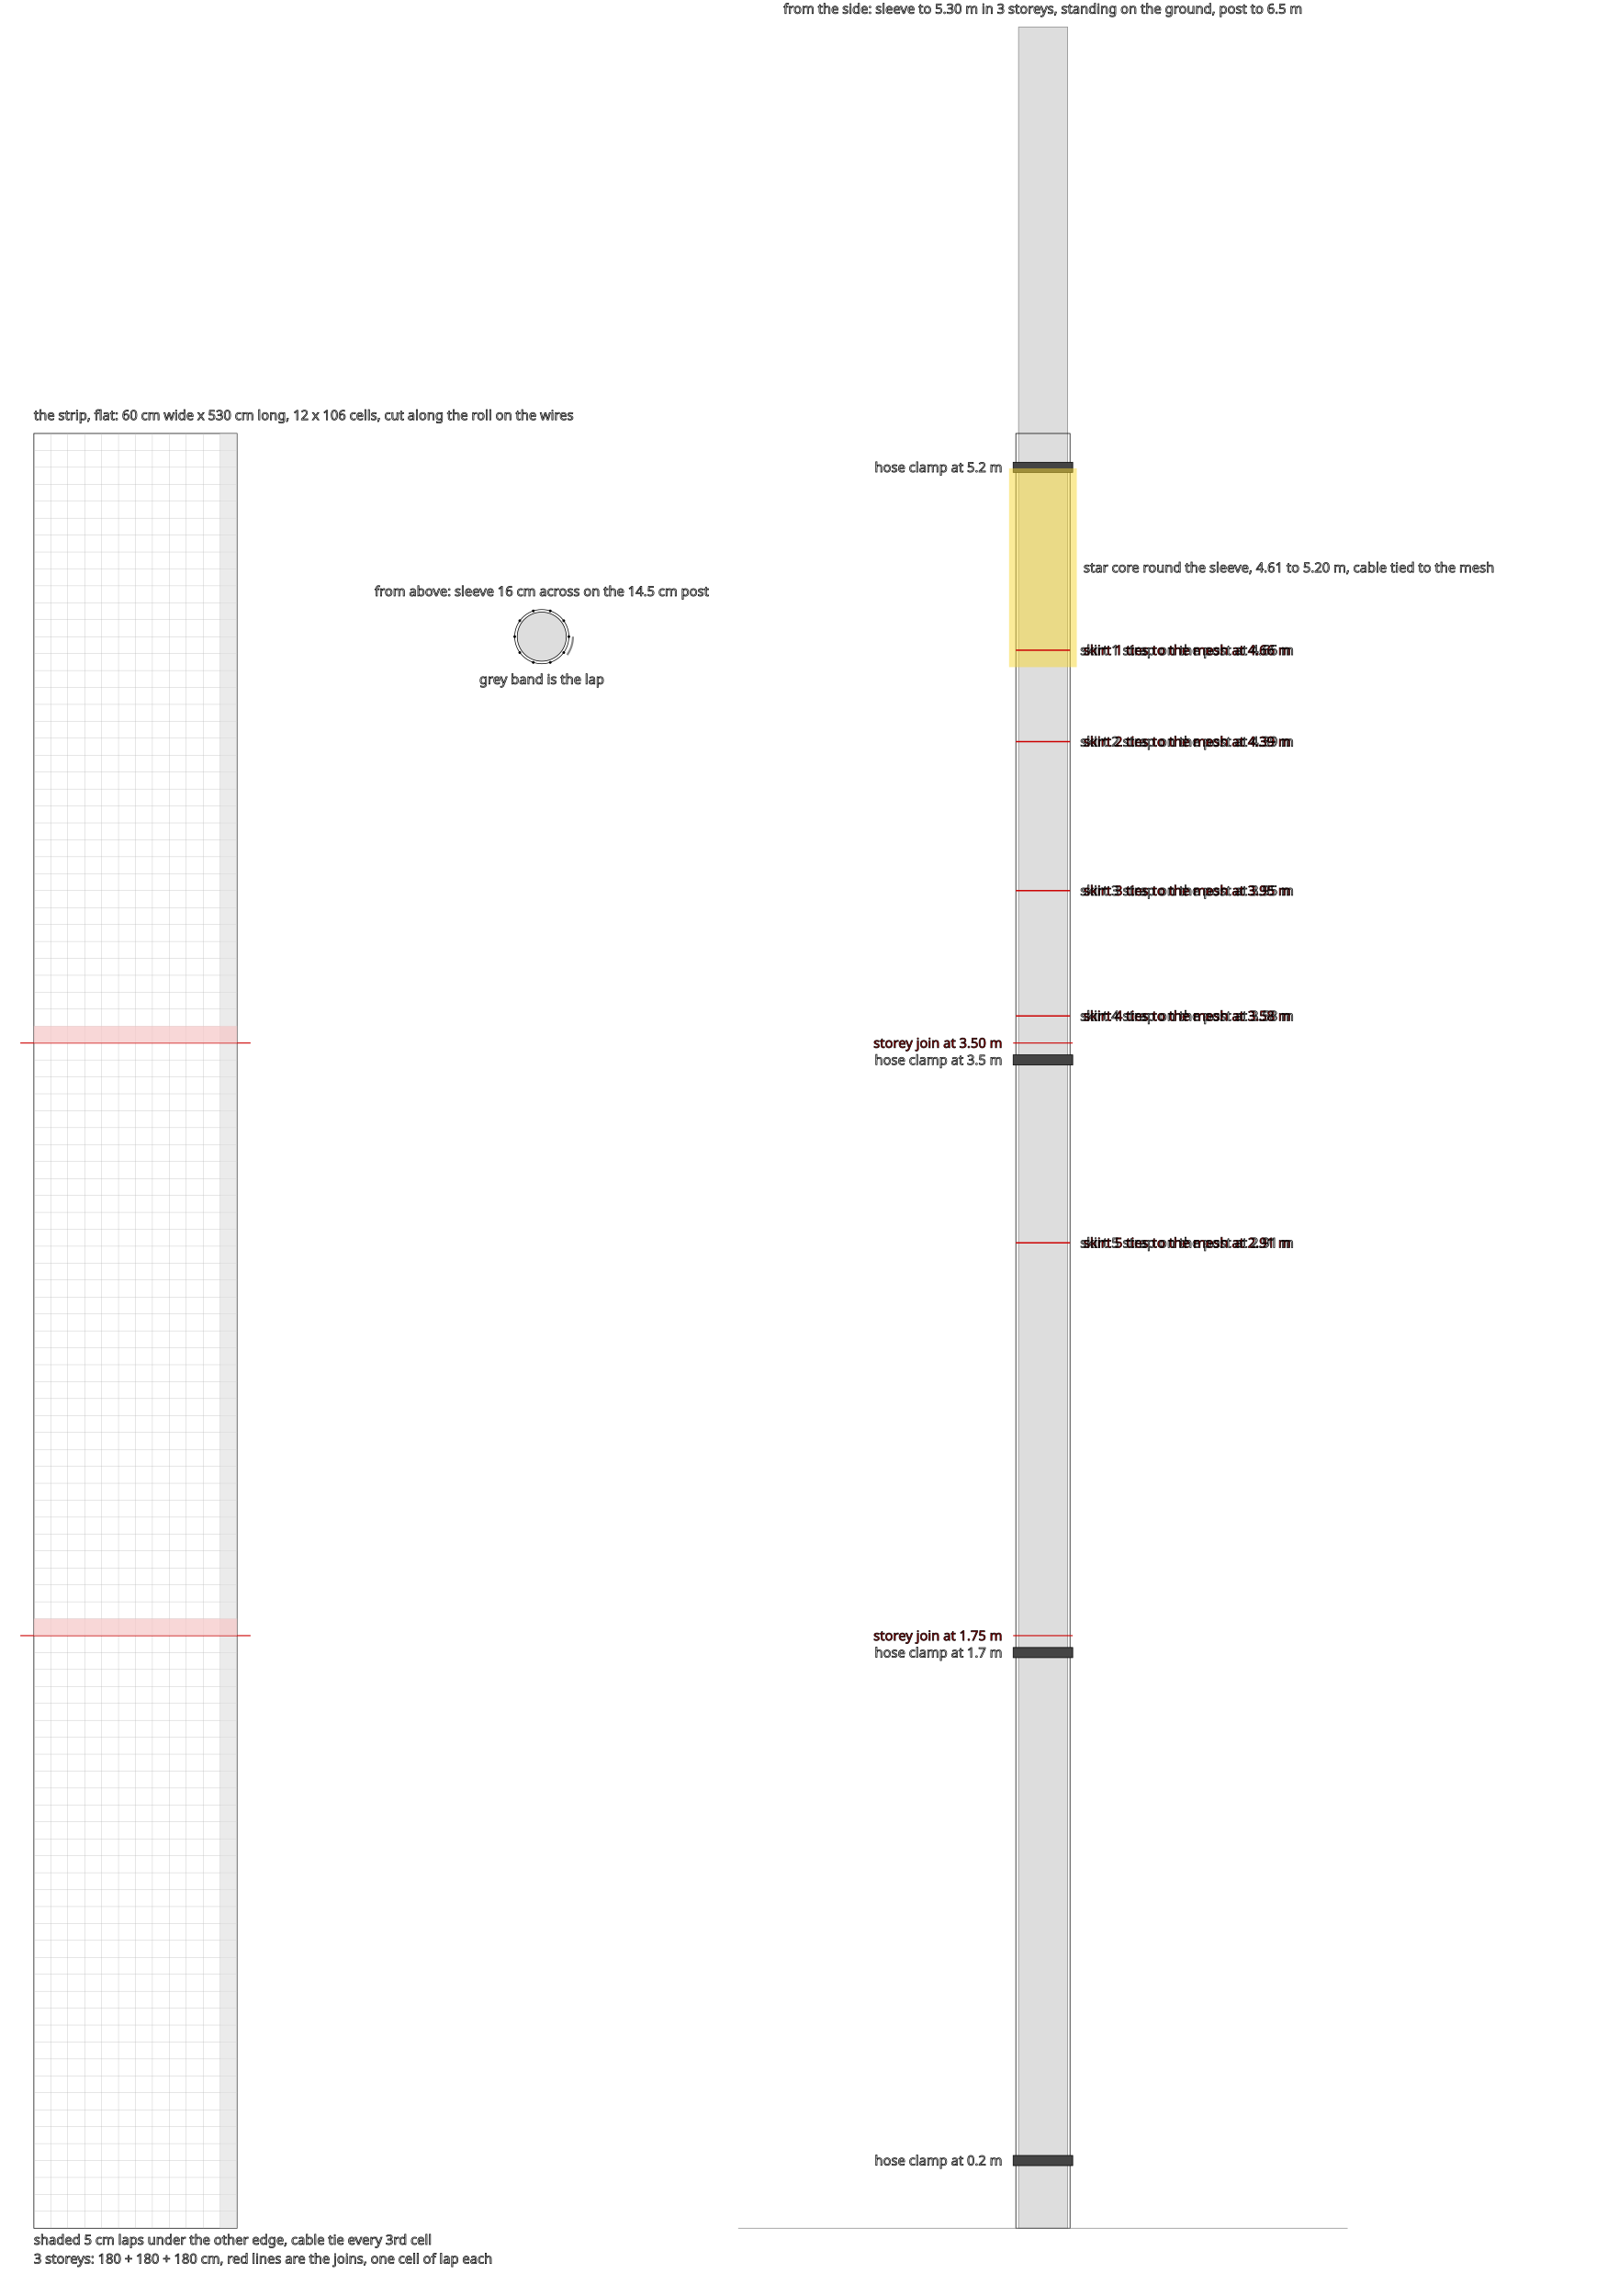
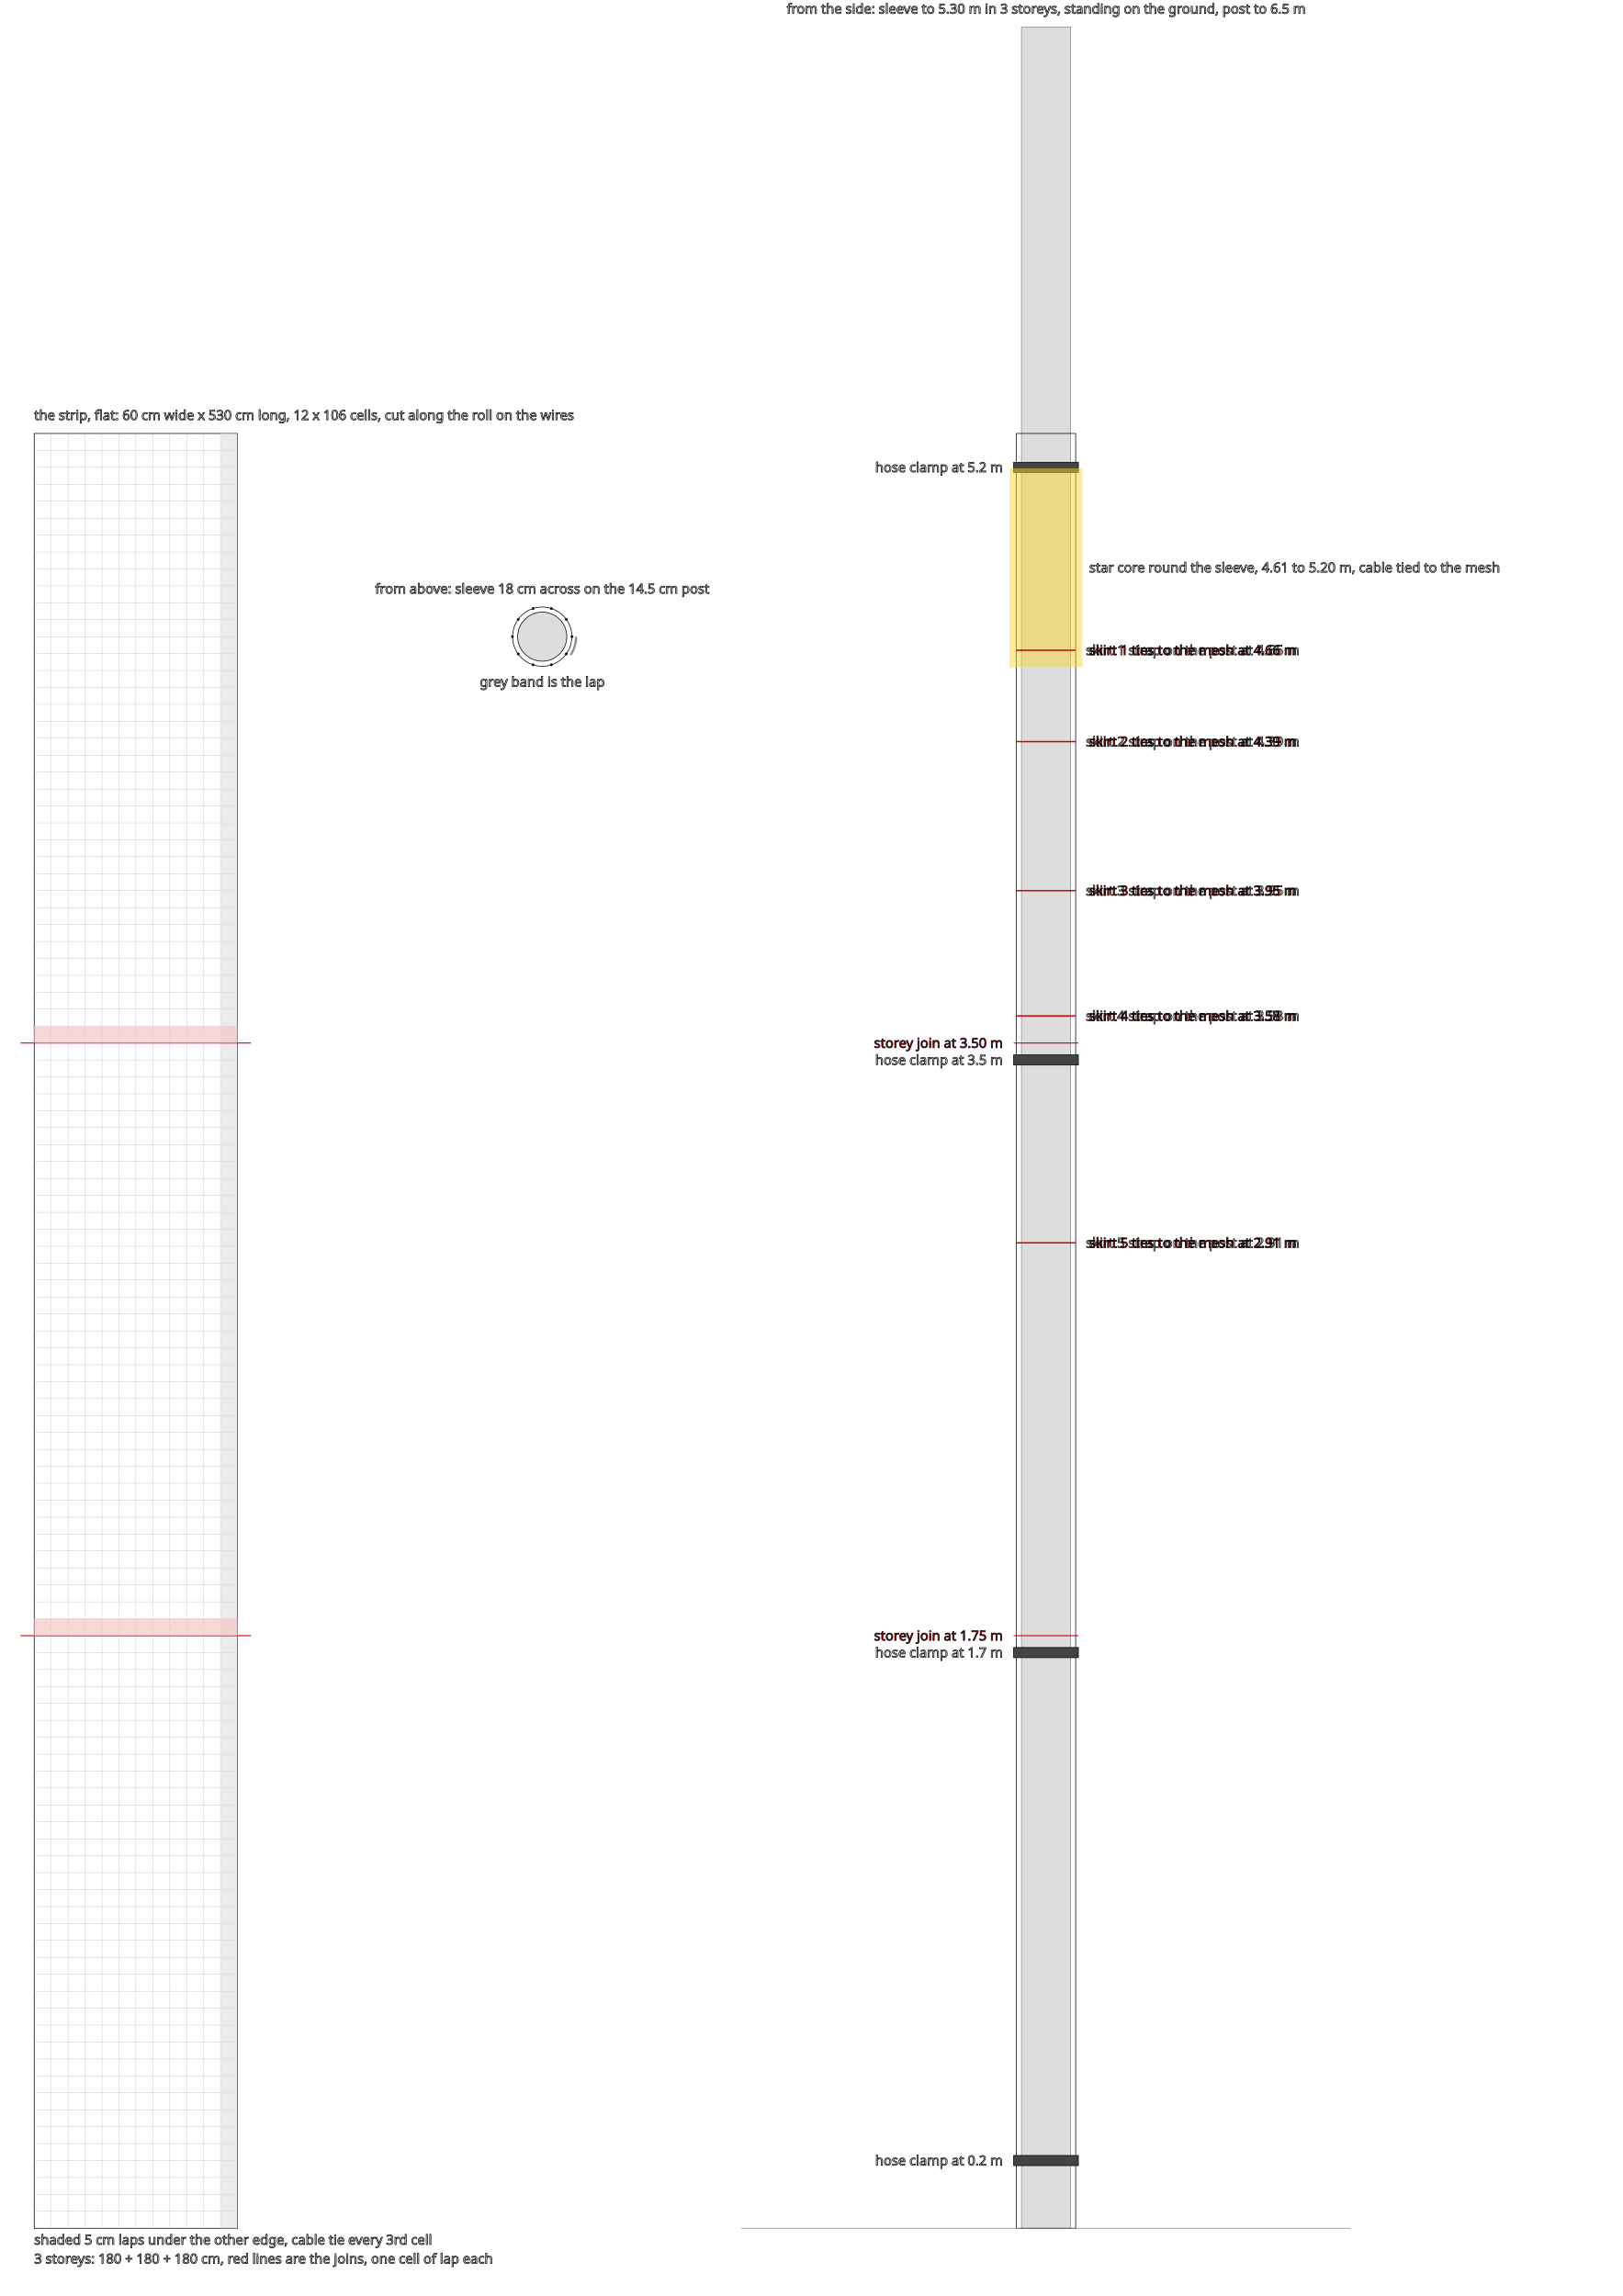
- <svg xmlns="http://www.w3.org/2000/svg" viewBox="-100 -1280 4780 6780" width="478mm" height="678mm">
+ <svg xmlns="http://www.w3.org/2000/svg" viewBox="-100 -1280 4788 6780" width="479mm" height="678mm">
  <g fill="none" stroke="#000" stroke-width="2" font-family="sans-serif" font-size="40">
    <rect x="0" y="0" width="600" height="5300" />
    <line x1="50" y1="0" x2="50" y2="5300" stroke="#bbb" stroke-width="1" />
    <line x1="100" y1="0" x2="100" y2="5300" stroke="#bbb" stroke-width="1" />
    <line x1="150" y1="0" x2="150" y2="5300" stroke="#bbb" stroke-width="1" />
    <line x1="200" y1="0" x2="200" y2="5300" stroke="#bbb" stroke-width="1" />
    <line x1="250" y1="0" x2="250" y2="5300" stroke="#bbb" stroke-width="1" />
    <line x1="300" y1="0" x2="300" y2="5300" stroke="#bbb" stroke-width="1" />
    <line x1="350" y1="0" x2="350" y2="5300" stroke="#bbb" stroke-width="1" />
    <line x1="400" y1="0" x2="400" y2="5300" stroke="#bbb" stroke-width="1" />
    <line x1="450" y1="0" x2="450" y2="5300" stroke="#bbb" stroke-width="1" />
    <line x1="500" y1="0" x2="500" y2="5300" stroke="#bbb" stroke-width="1" />
    <line x1="550" y1="0" x2="550" y2="5300" stroke="#bbb" stroke-width="1" />
    <line x1="0" y1="50" x2="600" y2="50" stroke="#bbb" stroke-width="1" />
    <line x1="0" y1="100" x2="600" y2="100" stroke="#bbb" stroke-width="1" />
    <line x1="0" y1="150" x2="600" y2="150" stroke="#bbb" stroke-width="1" />
    <line x1="0" y1="200" x2="600" y2="200" stroke="#bbb" stroke-width="1" />
    <line x1="0" y1="250" x2="600" y2="250" stroke="#bbb" stroke-width="1" />
    <line x1="0" y1="300" x2="600" y2="300" stroke="#bbb" stroke-width="1" />
    <line x1="0" y1="350" x2="600" y2="350" stroke="#bbb" stroke-width="1" />
    <line x1="0" y1="400" x2="600" y2="400" stroke="#bbb" stroke-width="1" />
    <line x1="0" y1="450" x2="600" y2="450" stroke="#bbb" stroke-width="1" />
    <line x1="0" y1="500" x2="600" y2="500" stroke="#bbb" stroke-width="1" />
    <line x1="0" y1="550" x2="600" y2="550" stroke="#bbb" stroke-width="1" />
    <line x1="0" y1="600" x2="600" y2="600" stroke="#bbb" stroke-width="1" />
    <line x1="0" y1="650" x2="600" y2="650" stroke="#bbb" stroke-width="1" />
    <line x1="0" y1="700" x2="600" y2="700" stroke="#bbb" stroke-width="1" />
    <line x1="0" y1="750" x2="600" y2="750" stroke="#bbb" stroke-width="1" />
    <line x1="0" y1="800" x2="600" y2="800" stroke="#bbb" stroke-width="1" />
    <line x1="0" y1="850" x2="600" y2="850" stroke="#bbb" stroke-width="1" />
    <line x1="0" y1="900" x2="600" y2="900" stroke="#bbb" stroke-width="1" />
    <line x1="0" y1="950" x2="600" y2="950" stroke="#bbb" stroke-width="1" />
    <line x1="0" y1="1000" x2="600" y2="1000" stroke="#bbb" stroke-width="1" />
    <line x1="0" y1="1050" x2="600" y2="1050" stroke="#bbb" stroke-width="1" />
    <line x1="0" y1="1100" x2="600" y2="1100" stroke="#bbb" stroke-width="1" />
    <line x1="0" y1="1150" x2="600" y2="1150" stroke="#bbb" stroke-width="1" />
    <line x1="0" y1="1200" x2="600" y2="1200" stroke="#bbb" stroke-width="1" />
    <line x1="0" y1="1250" x2="600" y2="1250" stroke="#bbb" stroke-width="1" />
    <line x1="0" y1="1300" x2="600" y2="1300" stroke="#bbb" stroke-width="1" />
    <line x1="0" y1="1350" x2="600" y2="1350" stroke="#bbb" stroke-width="1" />
    <line x1="0" y1="1400" x2="600" y2="1400" stroke="#bbb" stroke-width="1" />
    <line x1="0" y1="1450" x2="600" y2="1450" stroke="#bbb" stroke-width="1" />
    <line x1="0" y1="1500" x2="600" y2="1500" stroke="#bbb" stroke-width="1" />
    <line x1="0" y1="1550" x2="600" y2="1550" stroke="#bbb" stroke-width="1" />
    <line x1="0" y1="1600" x2="600" y2="1600" stroke="#bbb" stroke-width="1" />
    <line x1="0" y1="1650" x2="600" y2="1650" stroke="#bbb" stroke-width="1" />
    <line x1="0" y1="1700" x2="600" y2="1700" stroke="#bbb" stroke-width="1" />
    <line x1="0" y1="1750" x2="600" y2="1750" stroke="#bbb" stroke-width="1" />
    <line x1="0" y1="1800" x2="600" y2="1800" stroke="#bbb" stroke-width="1" />
    <line x1="0" y1="1850" x2="600" y2="1850" stroke="#bbb" stroke-width="1" />
    <line x1="0" y1="1900" x2="600" y2="1900" stroke="#bbb" stroke-width="1" />
    <line x1="0" y1="1950" x2="600" y2="1950" stroke="#bbb" stroke-width="1" />
    <line x1="0" y1="2000" x2="600" y2="2000" stroke="#bbb" stroke-width="1" />
    <line x1="0" y1="2050" x2="600" y2="2050" stroke="#bbb" stroke-width="1" />
    <line x1="0" y1="2100" x2="600" y2="2100" stroke="#bbb" stroke-width="1" />
    <line x1="0" y1="2150" x2="600" y2="2150" stroke="#bbb" stroke-width="1" />
    <line x1="0" y1="2200" x2="600" y2="2200" stroke="#bbb" stroke-width="1" />
    <line x1="0" y1="2250" x2="600" y2="2250" stroke="#bbb" stroke-width="1" />
    <line x1="0" y1="2300" x2="600" y2="2300" stroke="#bbb" stroke-width="1" />
    <line x1="0" y1="2350" x2="600" y2="2350" stroke="#bbb" stroke-width="1" />
    <line x1="0" y1="2400" x2="600" y2="2400" stroke="#bbb" stroke-width="1" />
    <line x1="0" y1="2450" x2="600" y2="2450" stroke="#bbb" stroke-width="1" />
    <line x1="0" y1="2500" x2="600" y2="2500" stroke="#bbb" stroke-width="1" />
    <line x1="0" y1="2550" x2="600" y2="2550" stroke="#bbb" stroke-width="1" />
    <line x1="0" y1="2600" x2="600" y2="2600" stroke="#bbb" stroke-width="1" />
    <line x1="0" y1="2650" x2="600" y2="2650" stroke="#bbb" stroke-width="1" />
    <line x1="0" y1="2700" x2="600" y2="2700" stroke="#bbb" stroke-width="1" />
    <line x1="0" y1="2750" x2="600" y2="2750" stroke="#bbb" stroke-width="1" />
    <line x1="0" y1="2800" x2="600" y2="2800" stroke="#bbb" stroke-width="1" />
    <line x1="0" y1="2850" x2="600" y2="2850" stroke="#bbb" stroke-width="1" />
    <line x1="0" y1="2900" x2="600" y2="2900" stroke="#bbb" stroke-width="1" />
    <line x1="0" y1="2950" x2="600" y2="2950" stroke="#bbb" stroke-width="1" />
    <line x1="0" y1="3000" x2="600" y2="3000" stroke="#bbb" stroke-width="1" />
    <line x1="0" y1="3050" x2="600" y2="3050" stroke="#bbb" stroke-width="1" />
    <line x1="0" y1="3100" x2="600" y2="3100" stroke="#bbb" stroke-width="1" />
    <line x1="0" y1="3150" x2="600" y2="3150" stroke="#bbb" stroke-width="1" />
    <line x1="0" y1="3200" x2="600" y2="3200" stroke="#bbb" stroke-width="1" />
    <line x1="0" y1="3250" x2="600" y2="3250" stroke="#bbb" stroke-width="1" />
    <line x1="0" y1="3300" x2="600" y2="3300" stroke="#bbb" stroke-width="1" />
    <line x1="0" y1="3350" x2="600" y2="3350" stroke="#bbb" stroke-width="1" />
    <line x1="0" y1="3400" x2="600" y2="3400" stroke="#bbb" stroke-width="1" />
    <line x1="0" y1="3450" x2="600" y2="3450" stroke="#bbb" stroke-width="1" />
    <line x1="0" y1="3500" x2="600" y2="3500" stroke="#bbb" stroke-width="1" />
    <line x1="0" y1="3550" x2="600" y2="3550" stroke="#bbb" stroke-width="1" />
    <line x1="0" y1="3600" x2="600" y2="3600" stroke="#bbb" stroke-width="1" />
    <line x1="0" y1="3650" x2="600" y2="3650" stroke="#bbb" stroke-width="1" />
    <line x1="0" y1="3700" x2="600" y2="3700" stroke="#bbb" stroke-width="1" />
    <line x1="0" y1="3750" x2="600" y2="3750" stroke="#bbb" stroke-width="1" />
    <line x1="0" y1="3800" x2="600" y2="3800" stroke="#bbb" stroke-width="1" />
    <line x1="0" y1="3850" x2="600" y2="3850" stroke="#bbb" stroke-width="1" />
    <line x1="0" y1="3900" x2="600" y2="3900" stroke="#bbb" stroke-width="1" />
    <line x1="0" y1="3950" x2="600" y2="3950" stroke="#bbb" stroke-width="1" />
    <line x1="0" y1="4000" x2="600" y2="4000" stroke="#bbb" stroke-width="1" />
    <line x1="0" y1="4050" x2="600" y2="4050" stroke="#bbb" stroke-width="1" />
    <line x1="0" y1="4100" x2="600" y2="4100" stroke="#bbb" stroke-width="1" />
    <line x1="0" y1="4150" x2="600" y2="4150" stroke="#bbb" stroke-width="1" />
    <line x1="0" y1="4200" x2="600" y2="4200" stroke="#bbb" stroke-width="1" />
    <line x1="0" y1="4250" x2="600" y2="4250" stroke="#bbb" stroke-width="1" />
    <line x1="0" y1="4300" x2="600" y2="4300" stroke="#bbb" stroke-width="1" />
    <line x1="0" y1="4350" x2="600" y2="4350" stroke="#bbb" stroke-width="1" />
    <line x1="0" y1="4400" x2="600" y2="4400" stroke="#bbb" stroke-width="1" />
    <line x1="0" y1="4450" x2="600" y2="4450" stroke="#bbb" stroke-width="1" />
    <line x1="0" y1="4500" x2="600" y2="4500" stroke="#bbb" stroke-width="1" />
    <line x1="0" y1="4550" x2="600" y2="4550" stroke="#bbb" stroke-width="1" />
    <line x1="0" y1="4600" x2="600" y2="4600" stroke="#bbb" stroke-width="1" />
    <line x1="0" y1="4650" x2="600" y2="4650" stroke="#bbb" stroke-width="1" />
    <line x1="0" y1="4700" x2="600" y2="4700" stroke="#bbb" stroke-width="1" />
    <line x1="0" y1="4750" x2="600" y2="4750" stroke="#bbb" stroke-width="1" />
    <line x1="0" y1="4800" x2="600" y2="4800" stroke="#bbb" stroke-width="1" />
    <line x1="0" y1="4850" x2="600" y2="4850" stroke="#bbb" stroke-width="1" />
    <line x1="0" y1="4900" x2="600" y2="4900" stroke="#bbb" stroke-width="1" />
    <line x1="0" y1="4950" x2="600" y2="4950" stroke="#bbb" stroke-width="1" />
    <line x1="0" y1="5000" x2="600" y2="5000" stroke="#bbb" stroke-width="1" />
    <line x1="0" y1="5050" x2="600" y2="5050" stroke="#bbb" stroke-width="1" />
    <line x1="0" y1="5100" x2="600" y2="5100" stroke="#bbb" stroke-width="1" />
    <line x1="0" y1="5150" x2="600" y2="5150" stroke="#bbb" stroke-width="1" />
    <line x1="0" y1="5200" x2="600" y2="5200" stroke="#bbb" stroke-width="1" />
    <line x1="0" y1="5250" x2="600" y2="5250" stroke="#bbb" stroke-width="1" />
    <rect x="550" y="0" width="50" height="5300" fill="#ddd" fill-opacity="0.6" stroke="none" />
    <text x="0" y="-40">the strip, flat: 60 cm wide x 530 cm long, 12 x 106 cells, cut along the roll on the wires</text>
    <line x1="-40" y1="3550" x2="640" y2="3550" stroke="#c00" stroke-width="3" />
    <rect x="0" y="3500" width="600" height="50" fill="#f6c6c6" fill-opacity="0.7" stroke="none" />
    <line x1="-40" y1="1800" x2="640" y2="1800" stroke="#c00" stroke-width="3" />
    <rect x="0" y="1750" width="600" height="50" fill="#f6c6c6" fill-opacity="0.7" stroke="none" />
    <text x="0" y="5348.0">shaded 5 cm laps under the other edge, cable tie every 3rd cell</text>
    <text x="0" y="5404.0">3 storeys: 180 + 180 + 180 cm, red lines are the joins, one cell of lap each</text>
    <circle cx="1500" cy="600" r="72.5" fill="#ddd" />
-     <circle cx="1500" cy="600" r="80.0" />
-     <circle cx="1580" cy="600" r="3" fill="#000" />
-     <circle cx="1565" cy="647" r="3" fill="#000" />
-     <circle cx="1525" cy="676" r="3" fill="#000" />
-     <circle cx="1475" cy="676" r="3" fill="#000" />
-     <circle cx="1435" cy="647" r="3" fill="#000" />
-     <circle cx="1420" cy="600" r="3" fill="#000" />
-     <circle cx="1435" cy="553" r="3" fill="#000" />
-     <circle cx="1475" cy="524" r="3" fill="#000" />
-     <circle cx="1525" cy="524" r="3" fill="#000" />
-     <circle cx="1565" cy="553" r="3" fill="#000" />
-     <path d="M 1592 600 A 92.0 92.0 0 0 1 1575 654" stroke="#888" stroke-width="6" />
-     <text x="1500" y="480.0" text-anchor="middle">from above: sleeve 16 cm across on the 14.5 cm post</text>
-     <text x="1500" y="740.0" text-anchor="middle">grey band is the lap</text>
-     <rect x="2908" y="-1200" width="145" height="6500" fill="#ddd" stroke="#888" />
-     <rect x="2900" y="0" width="160" height="5300" />
-     <line x1="2892" y1="3550" x2="3068" y2="3550" stroke="#c00" stroke-width="3" />
+     <circle cx="1500" cy="600" r="87.5" />
+     <circle cx="1588" cy="600" r="3" fill="#000" />
+     <circle cx="1571" cy="651" r="3" fill="#000" />
+     <circle cx="1527" cy="683" r="3" fill="#000" />
+     <circle cx="1473" cy="683" r="3" fill="#000" />
+     <circle cx="1429" cy="651" r="3" fill="#000" />
+     <circle cx="1412" cy="600" r="3" fill="#000" />
+     <circle cx="1429" cy="549" r="3" fill="#000" />
+     <circle cx="1473" cy="517" r="3" fill="#000" />
+     <circle cx="1527" cy="517" r="3" fill="#000" />
+     <circle cx="1571" cy="549" r="3" fill="#000" />
+     <path d="M 1600 600 A 99.5 99.5 0 0 1 1584 654" stroke="#888" stroke-width="6" />
+     <text x="1500" y="472.5" text-anchor="middle">from above: sleeve 18 cm across on the 14.5 cm post</text>
+     <text x="1500" y="747.5" text-anchor="middle">grey band is the lap</text>
+     <rect x="2915" y="-1200" width="145" height="6500" fill="#ddd" stroke="#888" />
+     <rect x="2900" y="0" width="175" height="5300" />
+     <line x1="2892" y1="3550" x2="3083" y2="3550" stroke="#c00" stroke-width="3" />
    <text x="2860" y="3564" text-anchor="end" fill="#c00">storey join at 1.75 m</text>
-     <line x1="2892" y1="1800" x2="3068" y2="1800" stroke="#c00" stroke-width="3" />
+     <line x1="2892" y1="1800" x2="3083" y2="1800" stroke="#c00" stroke-width="3" />
    <text x="2860" y="1814" text-anchor="end" fill="#c00">storey join at 3.50 m</text>
-     <rect x="2892" y="5085" width="176" height="30" fill="#444" />
+     <rect x="2892" y="5085" width="191" height="30" fill="#444" />
    <text x="2860" y="5114" text-anchor="end">hose clamp at 0.2 m</text>
-     <rect x="2892" y="3585" width="176" height="30" fill="#444" />
+     <rect x="2892" y="3585" width="191" height="30" fill="#444" />
    <text x="2860" y="3614" text-anchor="end">hose clamp at 1.7 m</text>
-     <rect x="2892" y="1835" width="176" height="30" fill="#444" />
+     <rect x="2892" y="1835" width="191" height="30" fill="#444" />
    <text x="2860" y="1864" text-anchor="end">hose clamp at 3.5 m</text>
-     <rect x="2892" y="85" width="176" height="30" fill="#444" />
+     <rect x="2892" y="85" width="191" height="30" fill="#444" />
    <text x="2860" y="114" text-anchor="end">hose clamp at 5.2 m</text>
-     <line x1="2080" y1="5300" x2="3880" y2="5300" stroke="#888" />
-     <rect x="2880" y="103" width="200" height="587" fill="#f9d933" fill-opacity="0.5" stroke="none" />
-     <text x="3100" y="410">star core round the sleeve, 4.61 to 5.20 m, cable tied to the mesh</text>
-     <line x1="2900" y1="640" x2="3060" y2="640" stroke="#c00" stroke-width="4" />
-     <text x="3100" y="654" fill="#c00">skirt 1 ties to the mesh at 4.66 m</text>
-     <text x="3090" y="654">skirt 1 strap on the post at 4.66 m</text>
-     <line x1="2900" y1="910" x2="3060" y2="910" stroke="#c00" stroke-width="4" />
-     <text x="3100" y="924" fill="#c00">skirt 2 ties to the mesh at 4.39 m</text>
-     <text x="3090" y="924">skirt 2 strap on the post at 4.39 m</text>
-     <line x1="2900" y1="1350" x2="3060" y2="1350" stroke="#c00" stroke-width="4" />
-     <text x="3100" y="1364" fill="#c00">skirt 3 ties to the mesh at 3.95 m</text>
-     <text x="3090" y="1364">skirt 3 strap on the post at 3.95 m</text>
-     <line x1="2900" y1="1720" x2="3060" y2="1720" stroke="#c00" stroke-width="4" />
-     <text x="3100" y="1734" fill="#c00">skirt 4 ties to the mesh at 3.58 m</text>
-     <text x="3090" y="1734">skirt 4 strap on the post at 3.58 m</text>
-     <line x1="2900" y1="2390" x2="3060" y2="2390" stroke="#c00" stroke-width="4" />
-     <text x="3100" y="2404" fill="#c00">skirt 5 ties to the mesh at 2.91 m</text>
-     <text x="3090" y="2404">skirt 5 strap on the post at 2.91 m</text>
-     <text x="2980" y="-1240" text-anchor="middle">from the side: sleeve to 5.30 m in 3 storeys, standing on the ground, post to 6.5 m</text>
+     <line x1="2088" y1="5300" x2="3888" y2="5300" stroke="#888" />
+     <rect x="2880" y="103" width="215" height="587" fill="#f9d933" fill-opacity="0.5" stroke="none" />
+     <text x="3115" y="410">star core round the sleeve, 4.61 to 5.20 m, cable tied to the mesh</text>
+     <line x1="2900" y1="640" x2="3075" y2="640" stroke="#c00" stroke-width="4" />
+     <text x="3115" y="654" fill="#c00">skirt 1 ties to the mesh at 4.66 m</text>
+     <text x="3105" y="654">skirt 1 strap on the post at 4.66 m</text>
+     <line x1="2900" y1="910" x2="3075" y2="910" stroke="#c00" stroke-width="4" />
+     <text x="3115" y="924" fill="#c00">skirt 2 ties to the mesh at 4.39 m</text>
+     <text x="3105" y="924">skirt 2 strap on the post at 4.39 m</text>
+     <line x1="2900" y1="1350" x2="3075" y2="1350" stroke="#c00" stroke-width="4" />
+     <text x="3115" y="1364" fill="#c00">skirt 3 ties to the mesh at 3.95 m</text>
+     <text x="3105" y="1364">skirt 3 strap on the post at 3.95 m</text>
+     <line x1="2900" y1="1720" x2="3075" y2="1720" stroke="#c00" stroke-width="4" />
+     <text x="3115" y="1734" fill="#c00">skirt 4 ties to the mesh at 3.58 m</text>
+     <text x="3105" y="1734">skirt 4 strap on the post at 3.58 m</text>
+     <line x1="2900" y1="2390" x2="3075" y2="2390" stroke="#c00" stroke-width="4" />
+     <text x="3115" y="2404" fill="#c00">skirt 5 ties to the mesh at 2.91 m</text>
+     <text x="3105" y="2404">skirt 5 strap on the post at 2.91 m</text>
+     <text x="2988" y="-1240" text-anchor="middle">from the side: sleeve to 5.30 m in 3 storeys, standing on the ground, post to 6.5 m</text>
  </g>
</svg>
